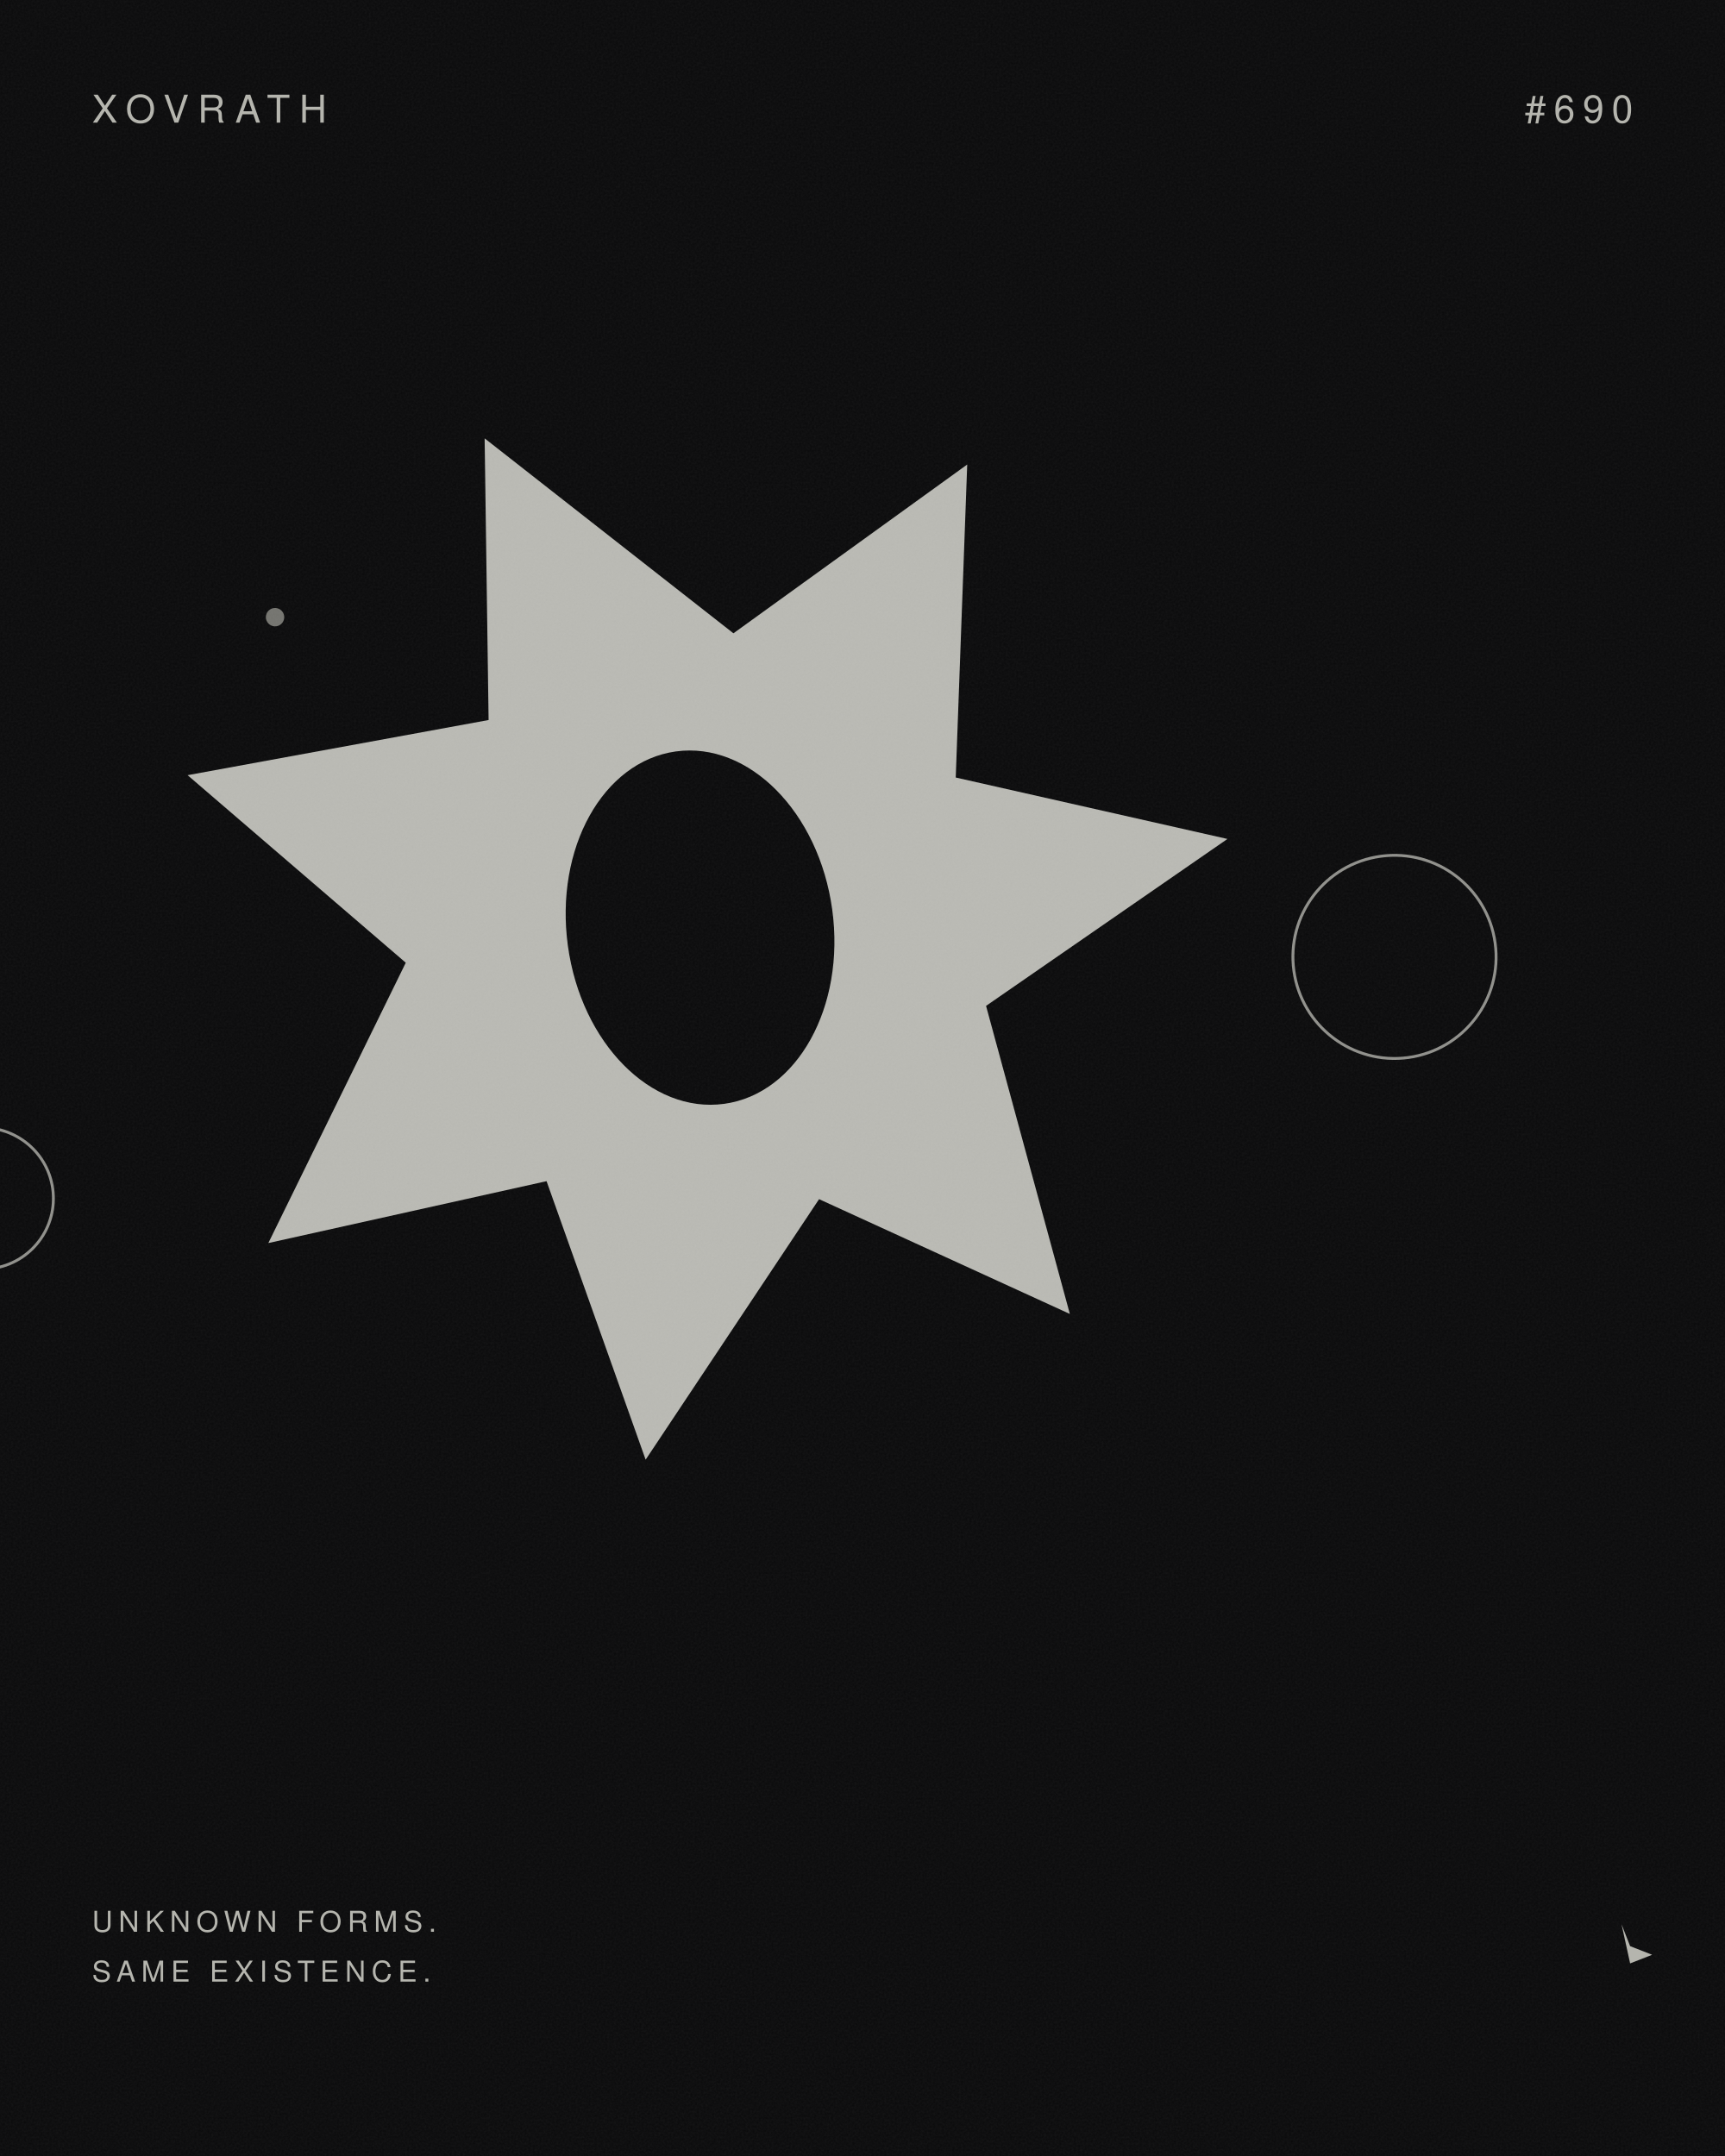
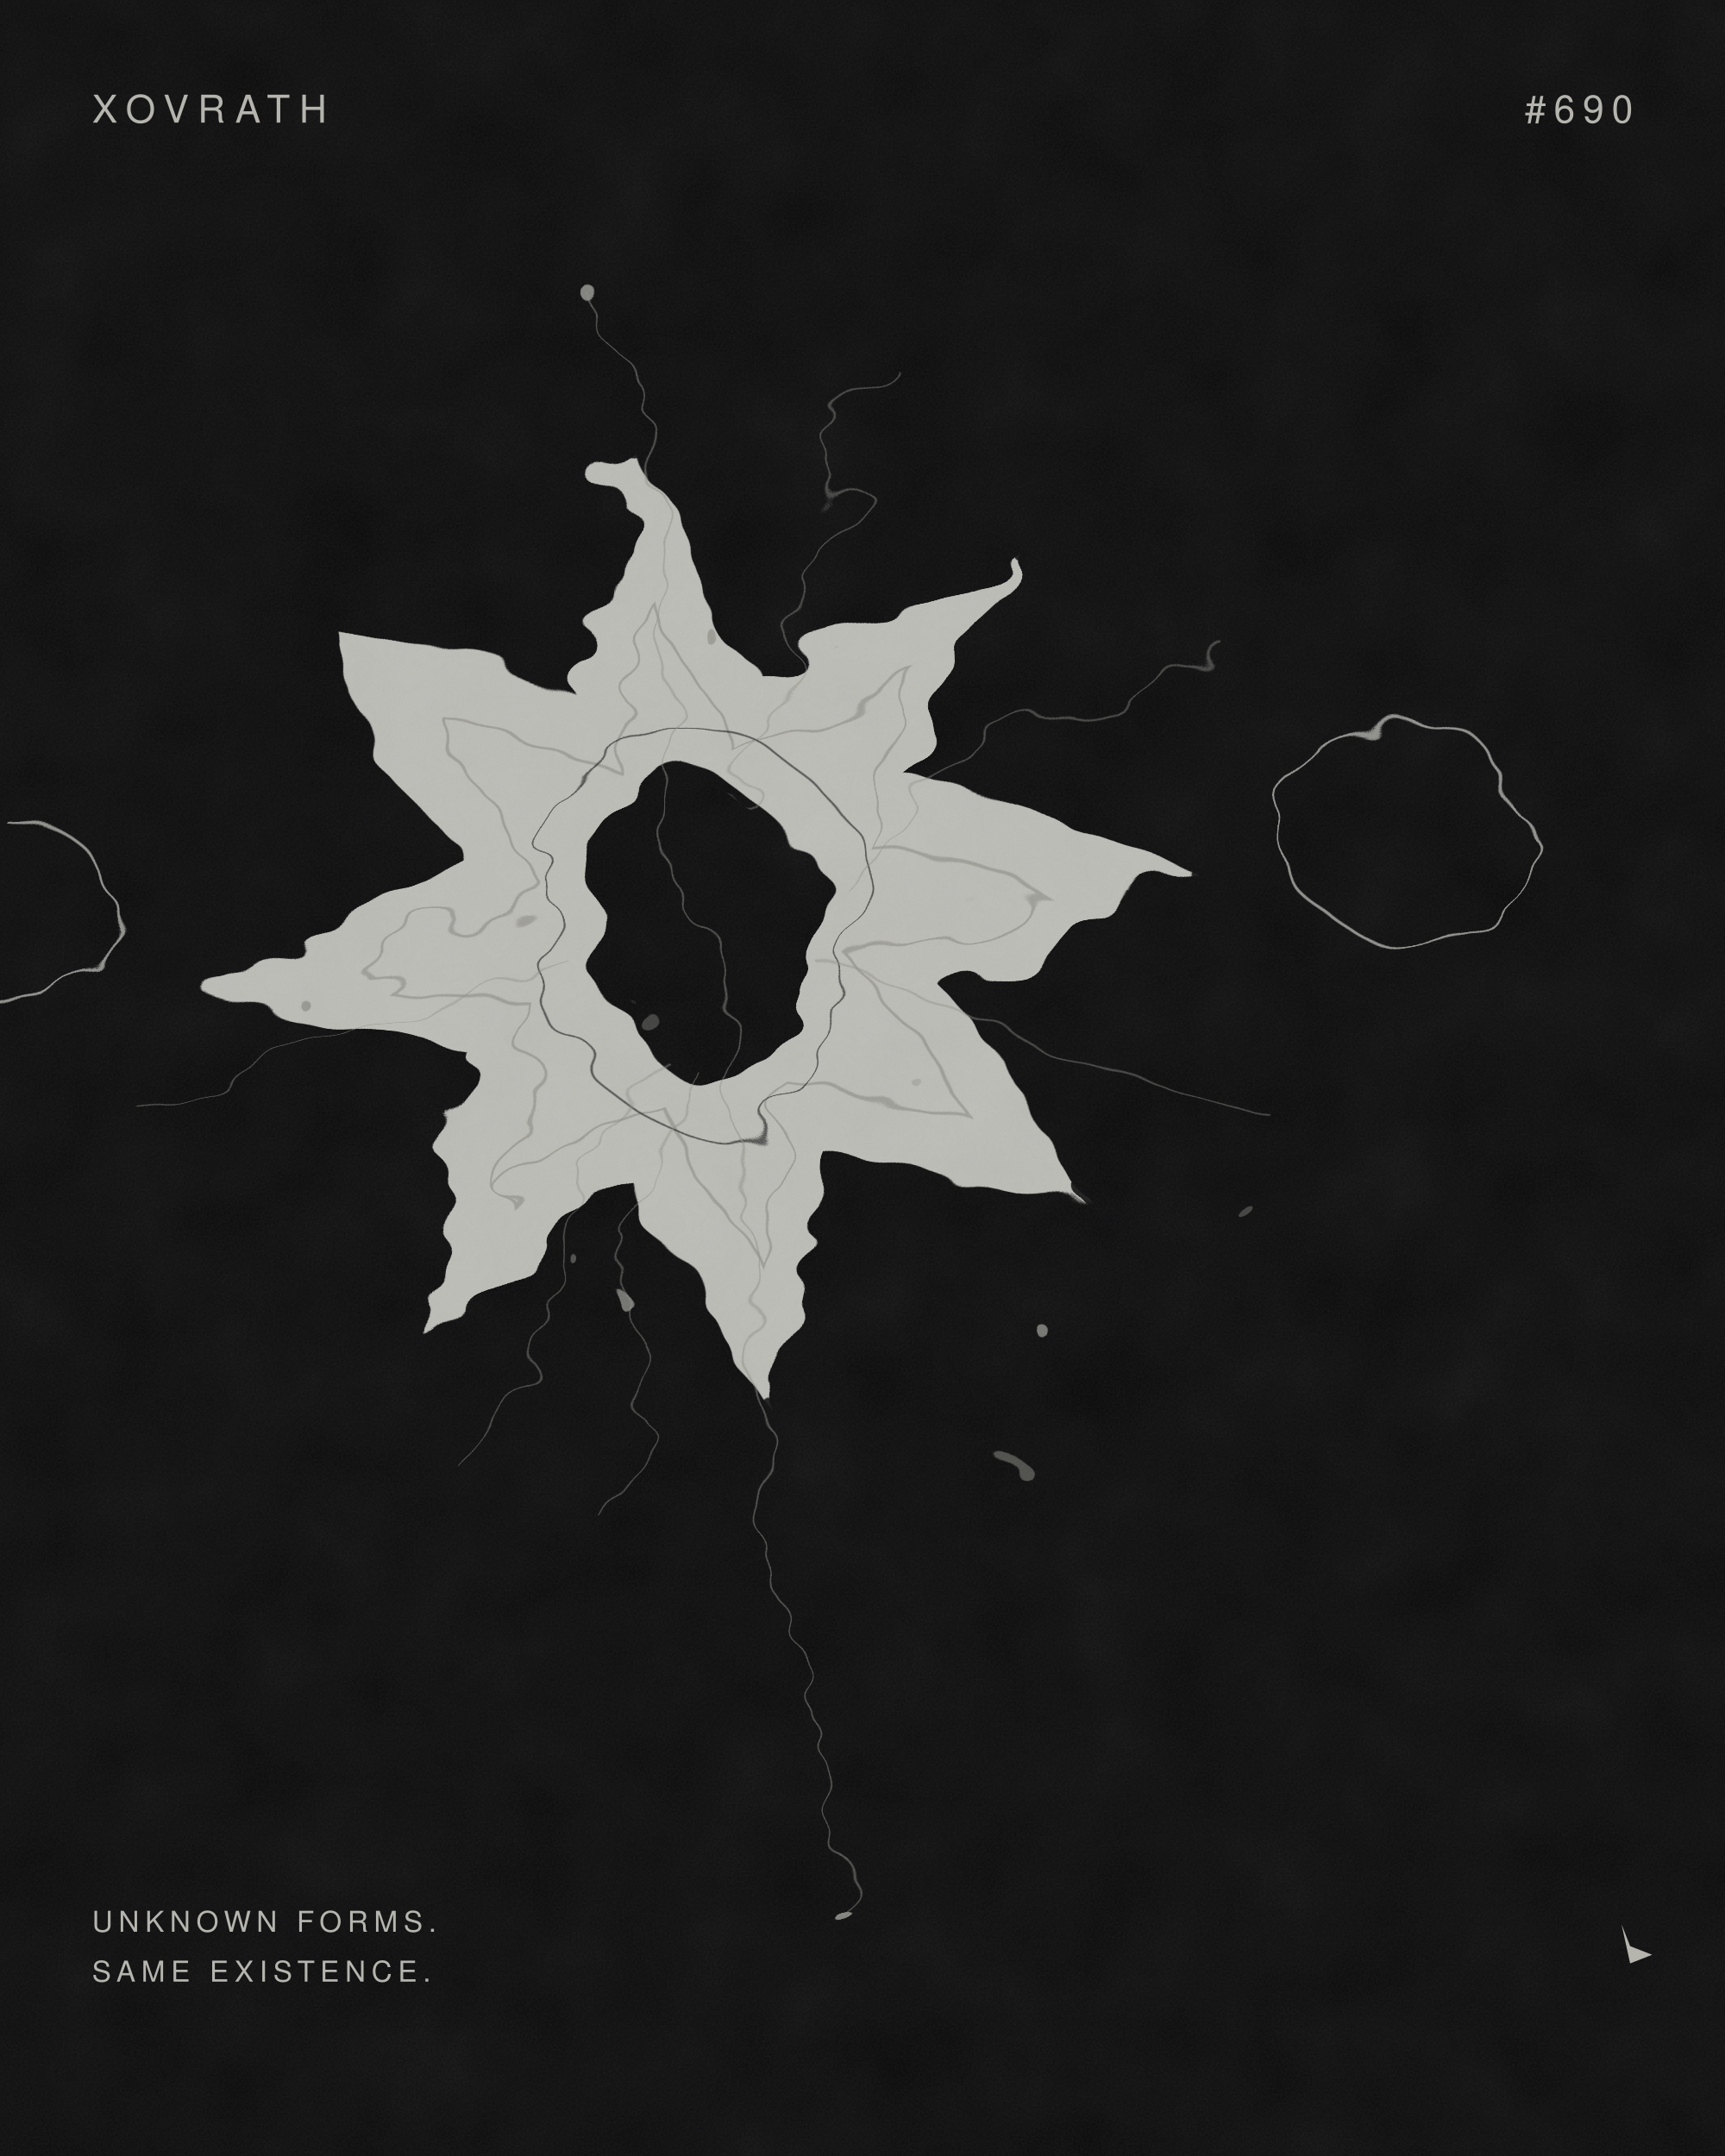
<svg xmlns="http://www.w3.org/2000/svg" viewBox="0 0 900 1125" width="900" height="1125">
+   <defs>
+     <filter id="warp" x="-20%" y="-20%" width="140%" height="140%">
+       <feTurbulence type="fractalNoise" baseFrequency="0.012 0.02" numOctaves="3" seed="11" result="n" />
+       <feDisplacementMap in="SourceGraphic" in2="n" scale="55" />
+     </filter>
+     <filter id="g">
+       <feTurbulence type="fractalNoise" baseFrequency="0.9" numOctaves="2" stitchTiles="stitch" />
+       <feColorMatrix type="saturate" values="0" />
+     </filter>
+     <filter id="g2">
+       <feTurbulence type="fractalNoise" baseFrequency="0.02" numOctaves="4" seed="3" stitchTiles="stitch" />
+       <feColorMatrix type="saturate" values="0" />
+     </filter>
+   </defs>
  <rect width="900" height="1125" fill="#0a0a0b" />
  <g transform="rotate(-7.8 450 545)">
-     <polygon points="653.2,464.6 516.6,533.8 538.1,699 416.6,621.9 308.5,744.3 277,593.3 128.8,605.6 219.7,470.4 120.2,358 279.7,350.8 297.6,204.9 412.4,323.3 545.2,252.6 517.1,413.6" fill="#c9c9c2" fill-opacity="0.92" />
-     <ellipse cx="374.3" cy="473.1" rx="69.6" ry="92.8" fill="#0a0a0b" />
-     <circle cx="-15.7" cy="562.3" r="36.9" fill="none" stroke="#c9c9c2" stroke-width="1.5" opacity="0.7" />
-     <circle cx="731.2" cy="537.4" r="53" fill="none" stroke="#c9c9c2" stroke-width="1.5" opacity="0.7" />
-     <circle cx="176.6" cy="282.5" r="4.8" fill="#8f8f88" opacity="0.8" />
+     <g filter="url(#warp)">
+       <polygon points="367.8,216.8 421.8,344.9 562.5,298.9 498.3,415.3 630.8,476.1 500.4,526.3 562.5,647.4 424.8,600.3 379.3,729.6 320.4,598.9 201.4,662.5 246.9,522.9 117.9,476.2 250.4,415.2 199.4,285.6 327.7,344.6" fill="#c9c9c2" fill-opacity="0.93" />
+       <polygon points="369.9,298.8 406.6,385.9 502.3,354.7 458.6,433.8 548.7,475.2 460.1,509.3 502.3,591.6 408.6,559.6 377.7,647.5 337.7,558.7 256.7,601.9 287.7,507 200,475.2 290.1,433.7 255.4,345.6 342.6,385.7" fill="none" stroke="#8f8f88" stroke-width="1.5" opacity="0.65" />
+       <ellipse cx="374.3" cy="473.1" rx="57.5" ry="79.3" fill="#0a0a0b" />
+       <ellipse cx="374.3" cy="473.1" rx="84.8" ry="106.7" fill="none" stroke="#0a0a0b" stroke-width="1" opacity="0.6" />
+       <line x1="435.9" y1="503" x2="654.5" y2="609.1" stroke="#8f8f88" stroke-width="1" opacity="0.45" />
+       <line x1="353.8" y1="538.4" x2="280.7" y2="770.2" stroke="#8f8f88" stroke-width="1" opacity="0.45" />
+       <line x1="404" y1="411.5" x2="509.5" y2="192.6" stroke="#8f8f88" stroke-width="1" opacity="0.45" />
+       <line x1="306.8" y1="483.8" x2="66.7" y2="521.8" stroke="#8f8f88" stroke-width="1" opacity="0.45" />
+       <line x1="438.4" y1="449.3" x2="666.2" y2="364.5" stroke="#8f8f88" stroke-width="1" opacity="0.45" />
+       <line x1="340.6" y1="532.7" x2="221" y2="744.2" stroke="#8f8f88" stroke-width="1" opacity="0.45" />
+       <circle cx="19.4" cy="416.6" r="50.2" fill="none" stroke="#c9c9c2" stroke-width="1.5" opacity="0.7" />
+       <circle cx="741.8" cy="467.8" r="60.1" fill="none" stroke="#c9c9c2" stroke-width="1.5" opacity="0.7" />
+       <circle cx="367.8" cy="216.8" r="3.7" fill="#0a0a0b" opacity="0.9" />
+       <circle cx="562.5" cy="298.9" r="3.5" fill="#0a0a0b" opacity="0.9" />
+       <circle cx="630.8" cy="476.1" r="3" fill="#0a0a0b" opacity="0.9" />
+       <circle cx="562.5" cy="647.4" r="5.4" fill="#0a0a0b" opacity="0.9" />
+       <circle cx="379.3" cy="729.6" r="4.8" fill="#0a0a0b" opacity="0.9" />
+       <line x1="374.3" y1="150" x2="374.3" y2="990" stroke="#8f8f88" stroke-width="1" opacity="0.5" />
+       <circle cx="374.3" cy="150" r="4.1" fill="#8f8f88" opacity="0.9" />
+       <circle cx="374.3" cy="990" r="3.9" fill="#8f8f88" opacity="0.9" />
+       <circle cx="530.9" cy="714" r="3.2" fill="#8f8f88" opacity="0.8" />
+       <circle cx="633.8" cy="656.1" r="4.2" fill="#8f8f88" opacity="0.4" />
+       <circle cx="311.7" cy="664" r="4" fill="#8f8f88" opacity="0.8" />
+       <circle cx="497.6" cy="771.6" r="3.9" fill="#8f8f88" opacity="0.5" />
+       <circle cx="288.7" cy="638.7" r="2.2" fill="#8f8f88" opacity="0.5" />
+       <circle cx="330.9" cy="507.7" r="4.9" fill="#8f8f88" opacity="0.4" />
+       <circle cx="477.5" cy="570.5" r="2.3" fill="#8f8f88" opacity="0.4" />
+       <circle cx="162.2" cy="482.9" r="2.7" fill="#8f8f88" opacity="0.8" />
+       <circle cx="412.6" cy="335.6" r="3.6" fill="#8f8f88" opacity="0.7" />
+     </g>
  </g>
-   <filter id="g">
-     <feTurbulence type="fractalNoise" baseFrequency="0.9" numOctaves="2" stitchTiles="stitch" />
-     <feColorMatrix type="saturate" values="0" />
-   </filter>
-   <rect width="900" height="1125" filter="url(#g)" opacity="0.06" />
+   <rect width="900" height="1125" filter="url(#g)" opacity="0.07" />
+   <rect width="900" height="1125" filter="url(#g2)" opacity="0.06" />
  <text x="48" y="64" font-family="Helvetica, Arial, sans-serif" font-size="20" letter-spacing="5" fill="#b5b5ae">XOVRATH</text>
  <text x="852" y="64" text-anchor="end" font-family="Helvetica, Arial, sans-serif" font-size="20" letter-spacing="4" fill="#b5b5ae">#690</text>
  <text x="48" y="1008" font-family="Helvetica, Arial, sans-serif" font-size="15" letter-spacing="3" fill="#b5b5ae">UNKNOWN FORMS.</text>
  <text x="48" y="1034" font-family="Helvetica, Arial, sans-serif" font-size="15" letter-spacing="3" fill="#b5b5ae">SAME EXISTENCE.</text>
  <path d="M 846 1004 L 850.5 1015.5 L 862 1020 L 850.5 1024.5 Z" fill="#b5b5ae" />
</svg>
